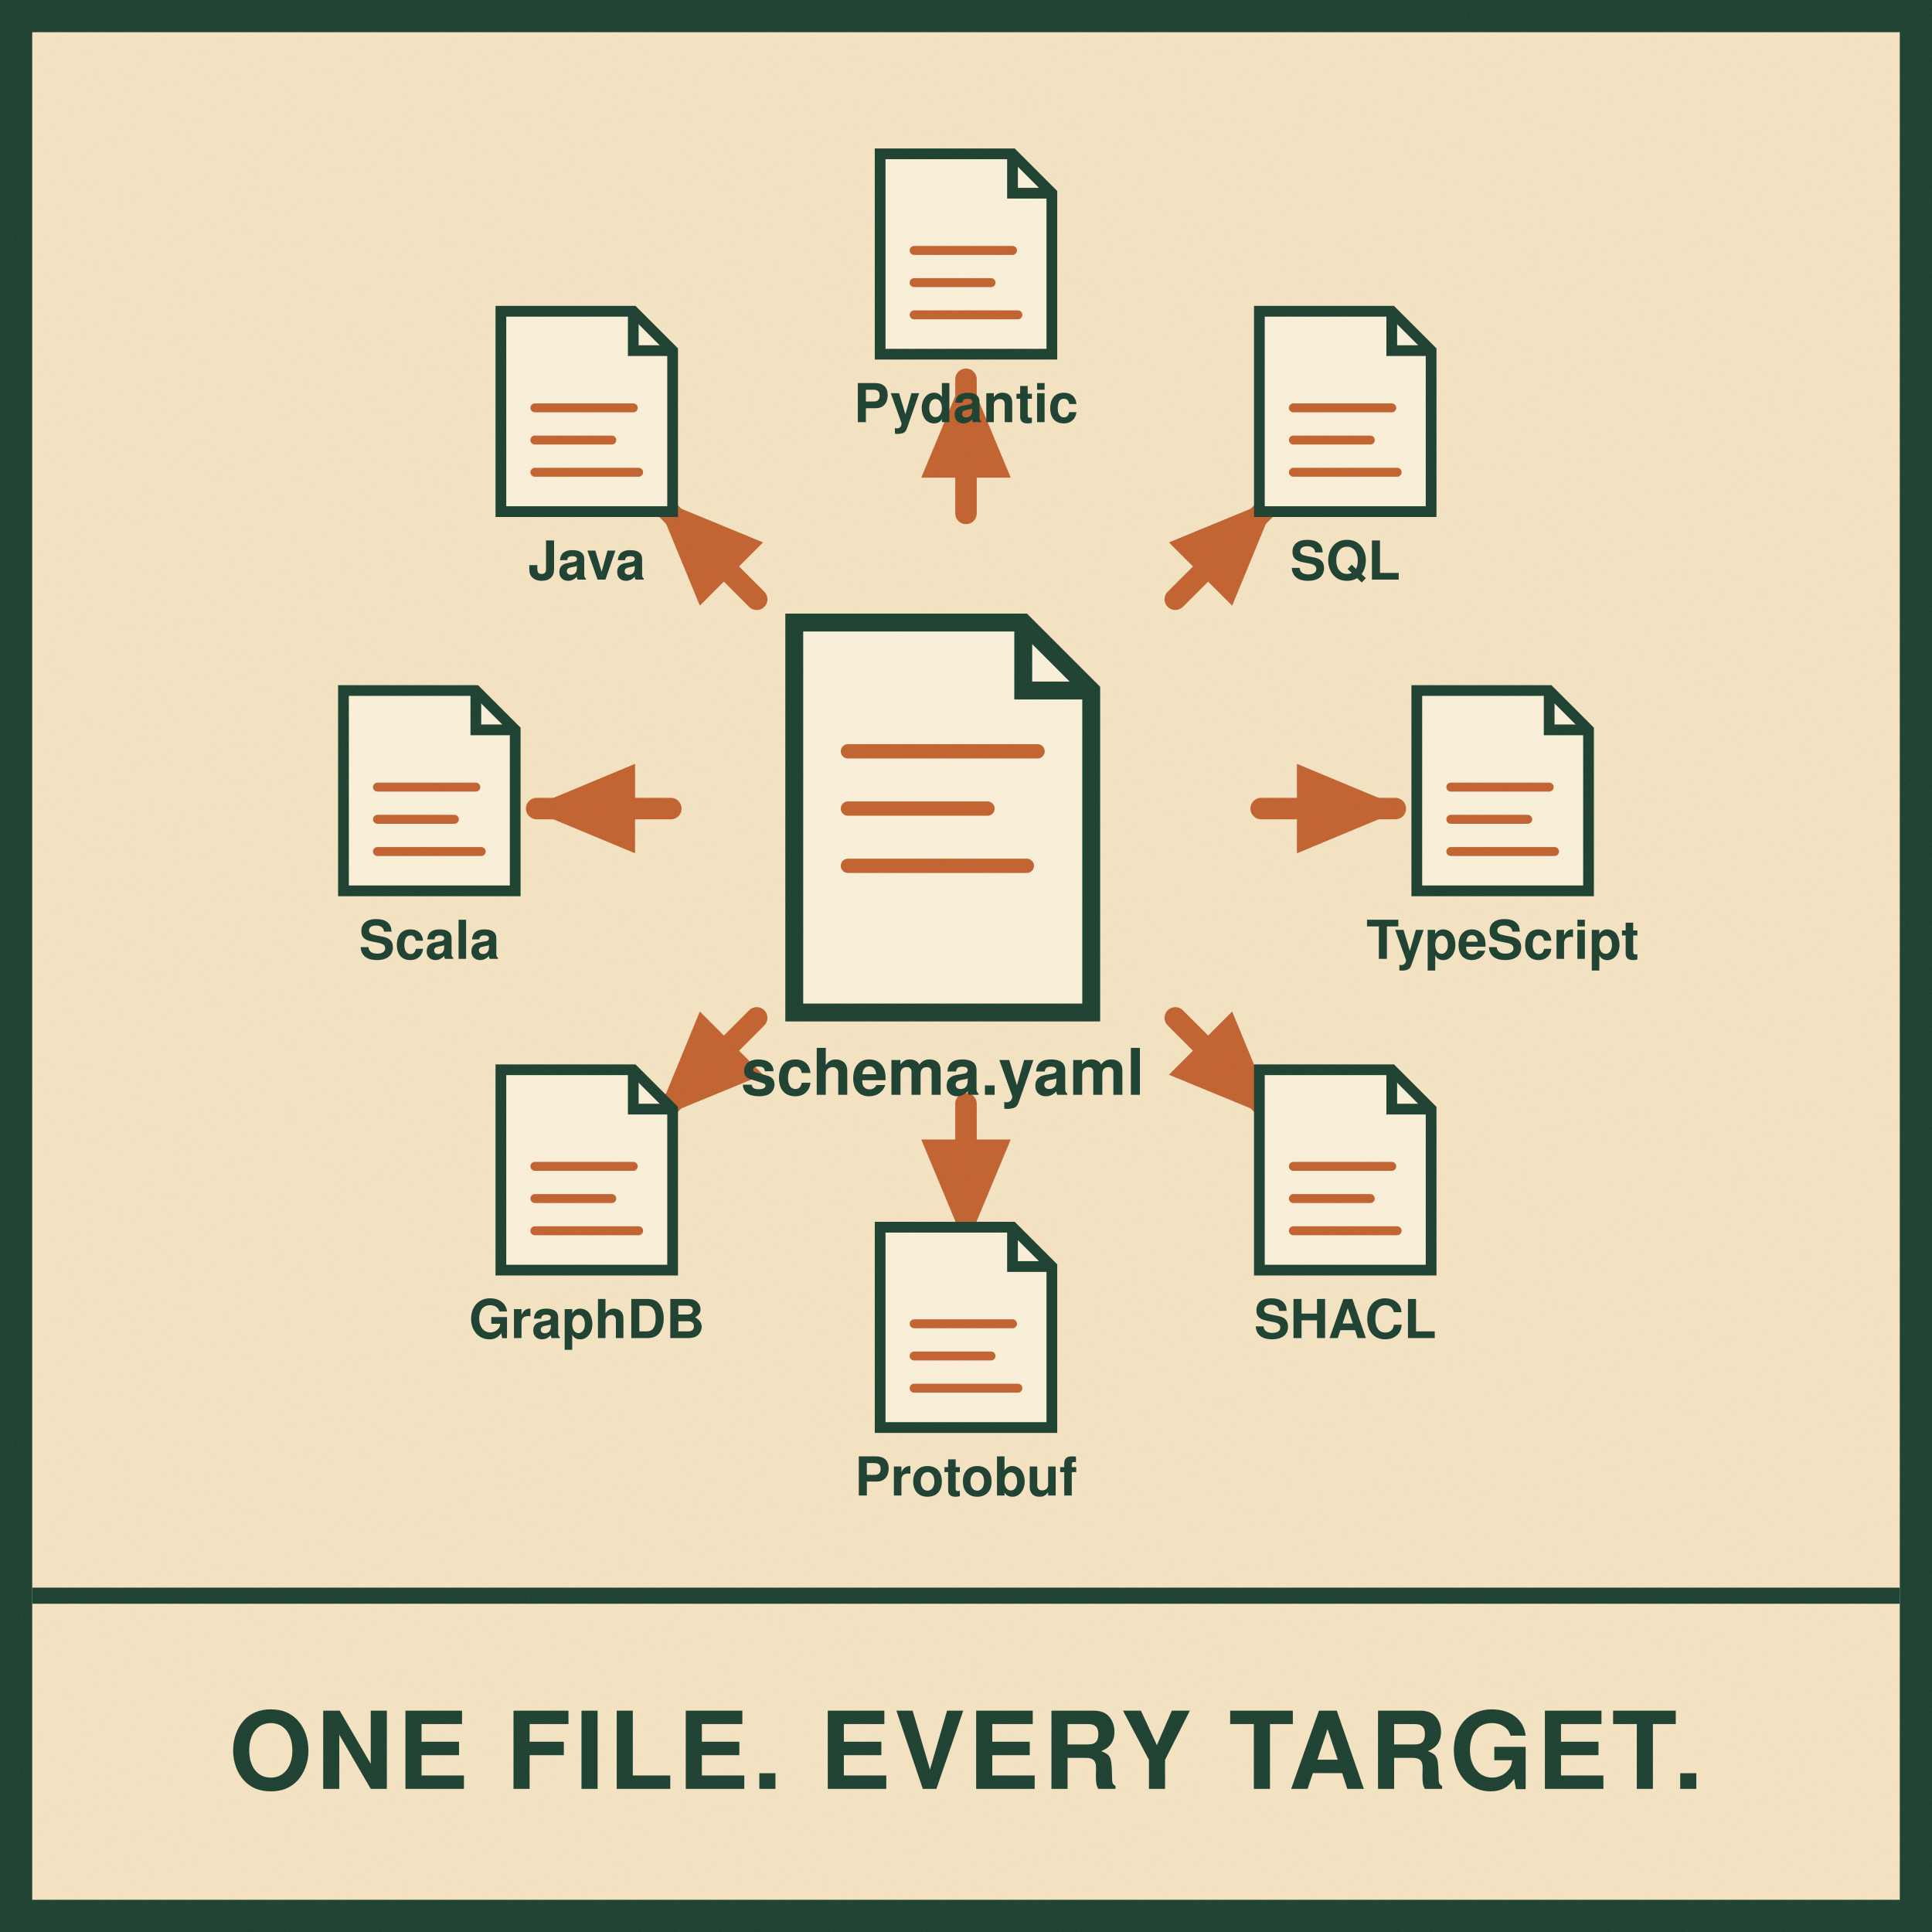
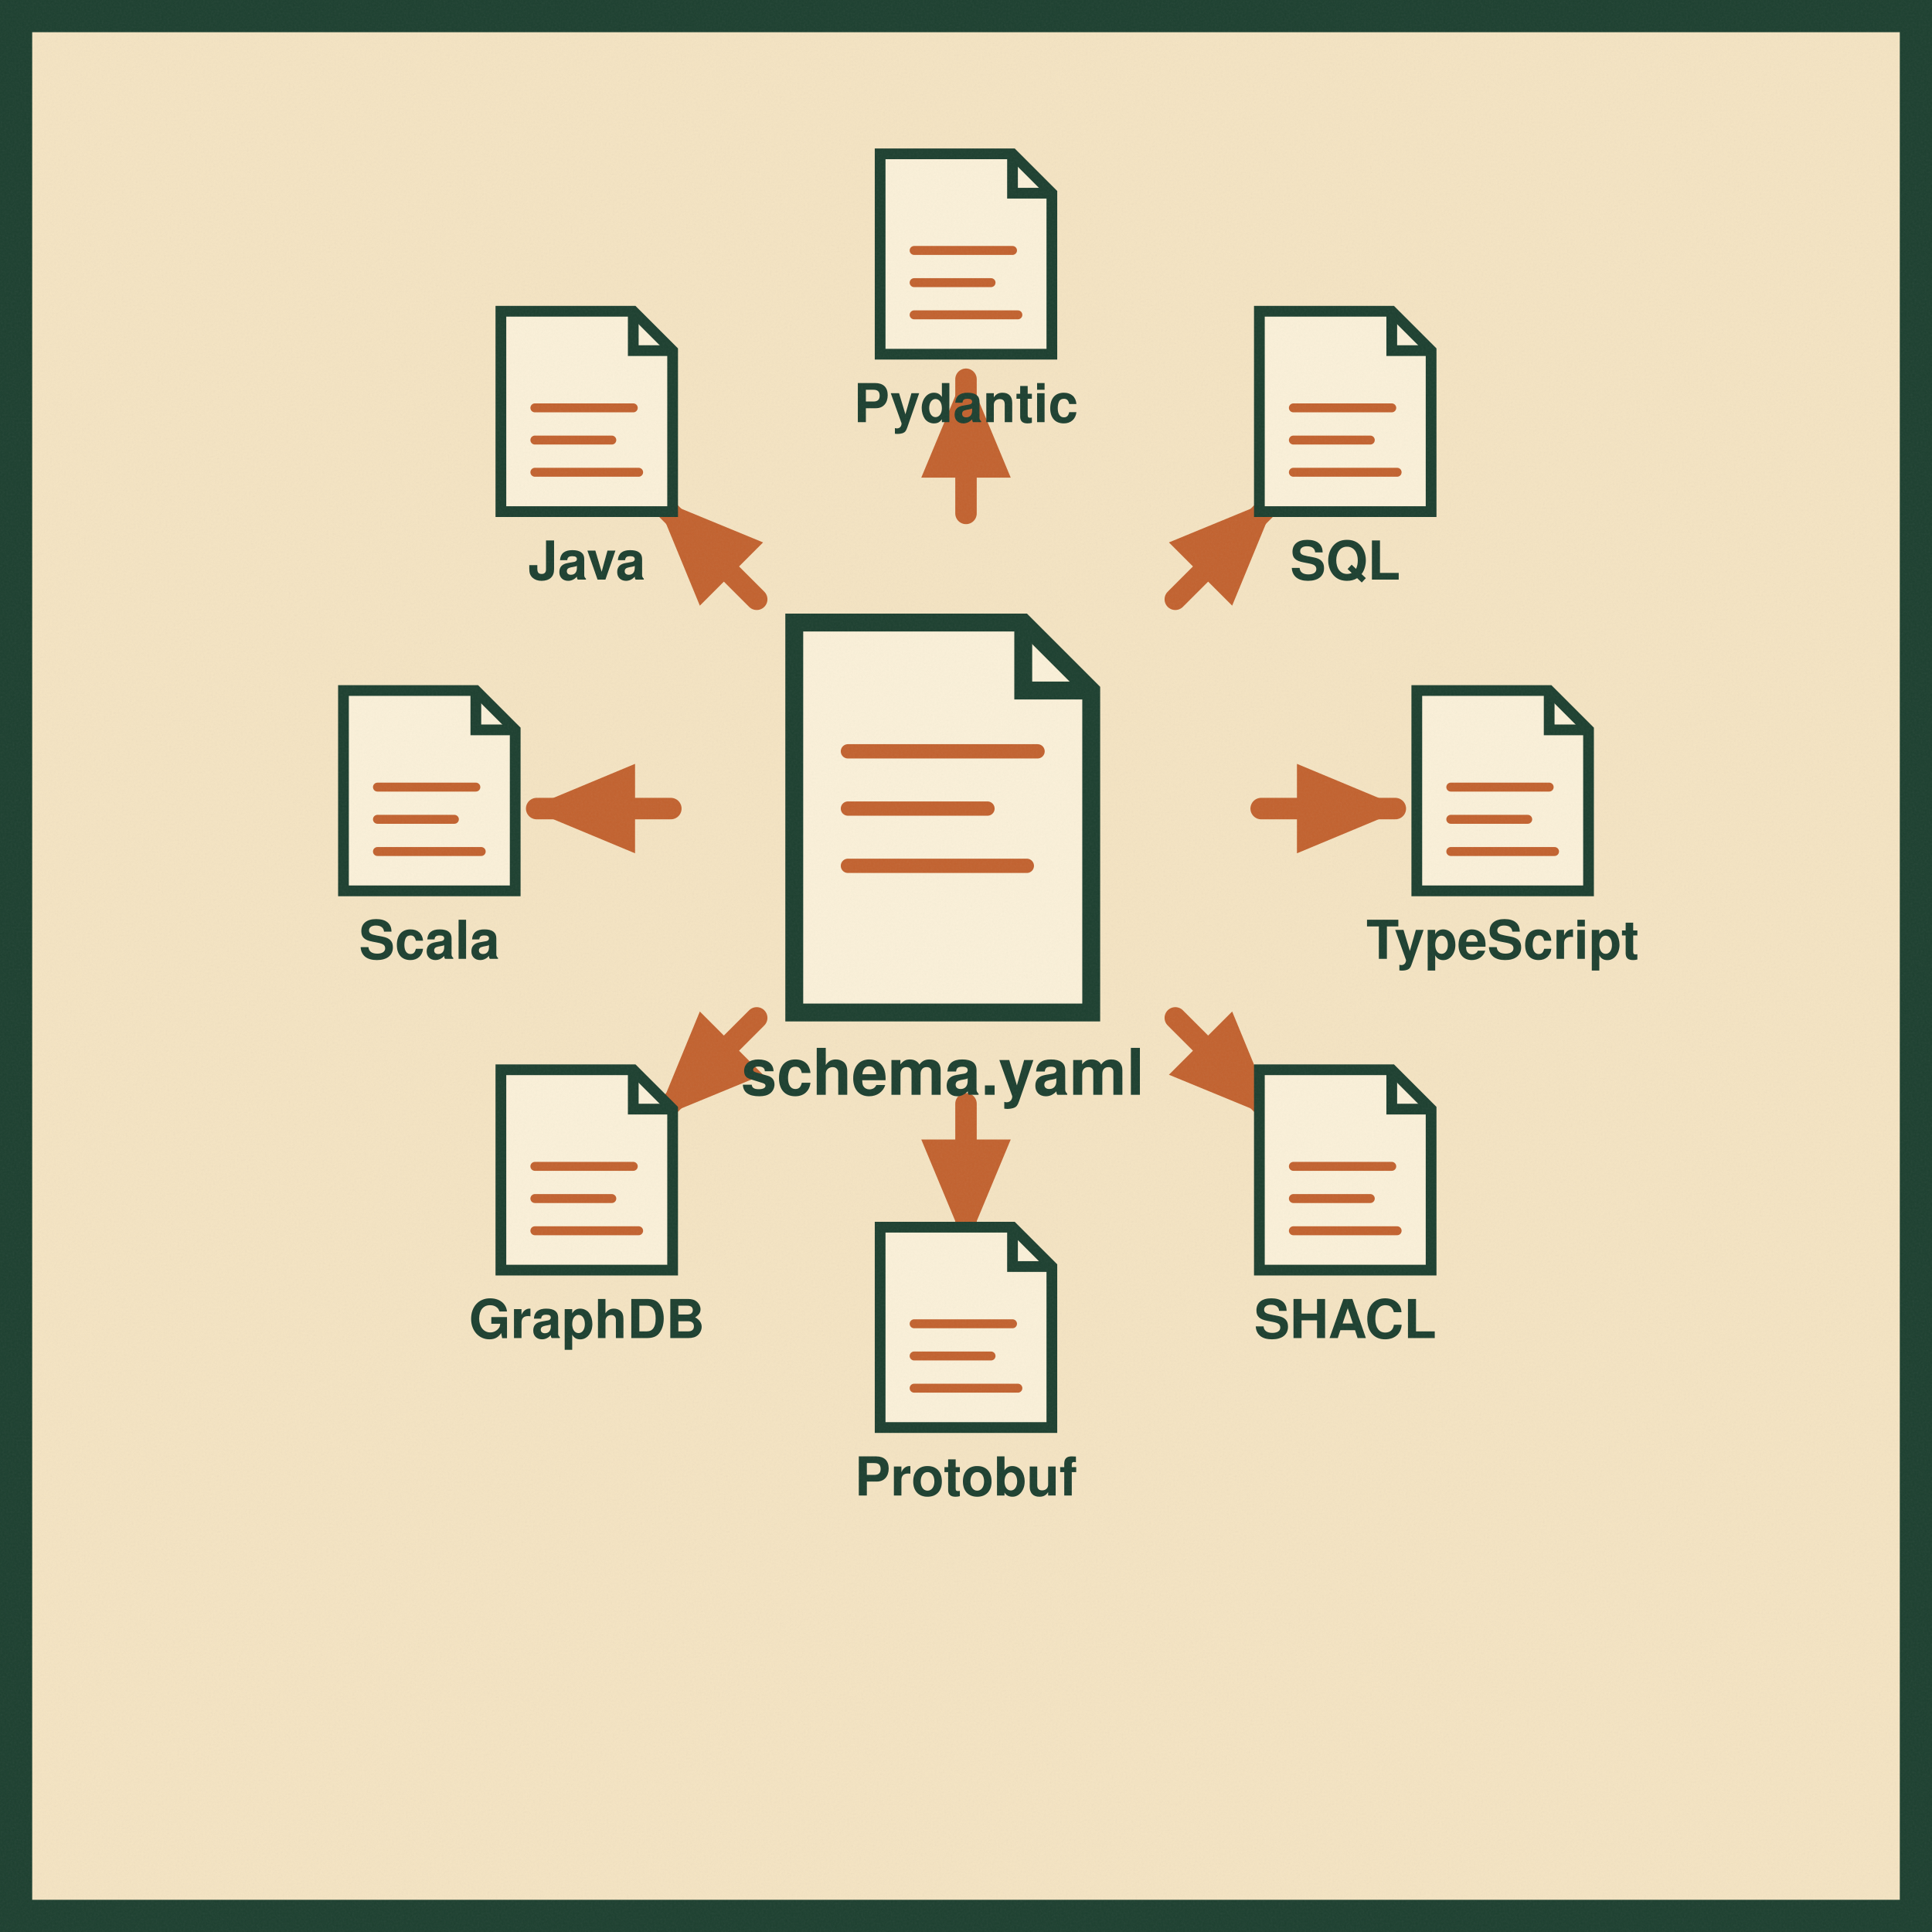
<svg xmlns="http://www.w3.org/2000/svg" viewBox="0 0 1080 1080" font-family="Helvetica, Arial, sans-serif">
  <defs>
    <filter id="ps-grain" x="0" y="0" width="100%" height="100%">
      <feTurbulence type="fractalNoise" baseFrequency="0.9" numOctaves="3" seed="7" />
      <feColorMatrix type="saturate" values="0" />
      <feComponentTransfer>
        <feFuncA type="linear" slope="0.10" />
      </feComponentTransfer>
    </filter>
    <marker id="ps-arrow" viewBox="0 0 12 10" refX="11" refY="5" markerWidth="5" markerHeight="4.5" orient="auto-start-reverse">
      <polygon points="0 0, 12 5, 0 10" fill="#c2622f" />
    </marker>
  </defs>
  <rect width="1080" height="1080" fill="#f4e3c2" />
  <g stroke="#c2622f" stroke-width="12" stroke-linecap="round" marker-end="url(#ps-arrow)">
    <line x1="540" y1="287" x2="540" y2="212" />
    <line x1="657" y1="335" x2="710" y2="282" />
    <line x1="705" y1="452" x2="780" y2="452" />
    <line x1="657" y1="569" x2="710" y2="622" />
    <line x1="540" y1="617" x2="540" y2="692" />
    <line x1="423" y1="569" x2="370" y2="622" />
    <line x1="375" y1="452" x2="300" y2="452" />
    <line x1="423" y1="335" x2="370" y2="282" />
  </g>
  <g font-size="30" font-weight="bold" fill="#1d4030" text-anchor="middle">
    <g transform="translate(492 86)">
      <path d="M0 0 h74 l22 22 v90 h-96 z" fill="#faf0d8" stroke="#1d4030" stroke-width="6" />
      <path d="M74 0 v22 h22" fill="none" stroke="#1d4030" stroke-width="6" />
      <g stroke="#c2622f" stroke-width="5" stroke-linecap="round">
        <line x1="19" y1="54" x2="74" y2="54" />
        <line x1="19" y1="72" x2="62" y2="72" />
        <line x1="19" y1="90" x2="77" y2="90" />
      </g>
      <text x="48" y="150">Pydantic</text>
    </g>
    <g transform="translate(704 174)">
      <path d="M0 0 h74 l22 22 v90 h-96 z" fill="#faf0d8" stroke="#1d4030" stroke-width="6" />
      <path d="M74 0 v22 h22" fill="none" stroke="#1d4030" stroke-width="6" />
      <g stroke="#c2622f" stroke-width="5" stroke-linecap="round">
        <line x1="19" y1="54" x2="74" y2="54" />
        <line x1="19" y1="72" x2="62" y2="72" />
        <line x1="19" y1="90" x2="77" y2="90" />
      </g>
      <text x="48" y="150">SQL</text>
    </g>
    <g transform="translate(792 386)">
      <path d="M0 0 h74 l22 22 v90 h-96 z" fill="#faf0d8" stroke="#1d4030" stroke-width="6" />
      <path d="M74 0 v22 h22" fill="none" stroke="#1d4030" stroke-width="6" />
      <g stroke="#c2622f" stroke-width="5" stroke-linecap="round">
        <line x1="19" y1="54" x2="74" y2="54" />
        <line x1="19" y1="72" x2="62" y2="72" />
        <line x1="19" y1="90" x2="77" y2="90" />
      </g>
      <text x="48" y="150">TypeScript</text>
    </g>
    <g transform="translate(704 598)">
      <path d="M0 0 h74 l22 22 v90 h-96 z" fill="#faf0d8" stroke="#1d4030" stroke-width="6" />
      <path d="M74 0 v22 h22" fill="none" stroke="#1d4030" stroke-width="6" />
      <g stroke="#c2622f" stroke-width="5" stroke-linecap="round">
        <line x1="19" y1="54" x2="74" y2="54" />
        <line x1="19" y1="72" x2="62" y2="72" />
        <line x1="19" y1="90" x2="77" y2="90" />
      </g>
      <text x="48" y="150">SHACL</text>
    </g>
    <g transform="translate(492 686)">
      <path d="M0 0 h74 l22 22 v90 h-96 z" fill="#faf0d8" stroke="#1d4030" stroke-width="6" />
      <path d="M74 0 v22 h22" fill="none" stroke="#1d4030" stroke-width="6" />
      <g stroke="#c2622f" stroke-width="5" stroke-linecap="round">
        <line x1="19" y1="54" x2="74" y2="54" />
        <line x1="19" y1="72" x2="62" y2="72" />
        <line x1="19" y1="90" x2="77" y2="90" />
      </g>
      <text x="48" y="150">Protobuf</text>
    </g>
    <g transform="translate(280 598)">
      <path d="M0 0 h74 l22 22 v90 h-96 z" fill="#faf0d8" stroke="#1d4030" stroke-width="6" />
      <path d="M74 0 v22 h22" fill="none" stroke="#1d4030" stroke-width="6" />
      <g stroke="#c2622f" stroke-width="5" stroke-linecap="round">
        <line x1="19" y1="54" x2="74" y2="54" />
        <line x1="19" y1="72" x2="62" y2="72" />
        <line x1="19" y1="90" x2="77" y2="90" />
      </g>
      <text x="48" y="150">GraphDB</text>
    </g>
    <g transform="translate(192 386)">
      <path d="M0 0 h74 l22 22 v90 h-96 z" fill="#faf0d8" stroke="#1d4030" stroke-width="6" />
      <path d="M74 0 v22 h22" fill="none" stroke="#1d4030" stroke-width="6" />
      <g stroke="#c2622f" stroke-width="5" stroke-linecap="round">
        <line x1="19" y1="54" x2="74" y2="54" />
        <line x1="19" y1="72" x2="62" y2="72" />
        <line x1="19" y1="90" x2="77" y2="90" />
      </g>
      <text x="48" y="150">Scala</text>
    </g>
    <g transform="translate(280 174)">
      <path d="M0 0 h74 l22 22 v90 h-96 z" fill="#faf0d8" stroke="#1d4030" stroke-width="6" />
      <path d="M74 0 v22 h22" fill="none" stroke="#1d4030" stroke-width="6" />
      <g stroke="#c2622f" stroke-width="5" stroke-linecap="round">
        <line x1="19" y1="54" x2="74" y2="54" />
        <line x1="19" y1="72" x2="62" y2="72" />
        <line x1="19" y1="90" x2="77" y2="90" />
      </g>
      <text x="48" y="150">Java</text>
    </g>
  </g>
  <g>
    <path d="M444 348 h128 l38 38 v180 h-166 z" fill="#faf0d8" stroke="#1d4030" stroke-width="10" />
    <path d="M572 348 v38 h38" fill="none" stroke="#1d4030" stroke-width="10" />
    <g stroke="#c2622f" stroke-width="8" stroke-linecap="round">
      <line x1="474" y1="420" x2="580" y2="420" />
      <line x1="474" y1="452" x2="552" y2="452" />
      <line x1="474" y1="484" x2="574" y2="484" />
    </g>
    <text x="527" y="612" text-anchor="middle" font-size="36" font-weight="bold" fill="#1d4030">schema.yaml</text>
  </g>
-   <line x1="18" y1="892" x2="1062" y2="892" stroke="#1d4030" stroke-width="9" />
-   <text x="540" y="1000" text-anchor="middle" font-size="60" font-weight="bold" letter-spacing="2" fill="#1d4030">ONE FILE. EVERY TARGET.</text>
  <rect x="9" y="9" width="1062" height="1062" fill="none" stroke="#1d4030" stroke-width="18" />
  <rect width="1080" height="1080" filter="url(#ps-grain)" opacity="0.6" />
</svg>
